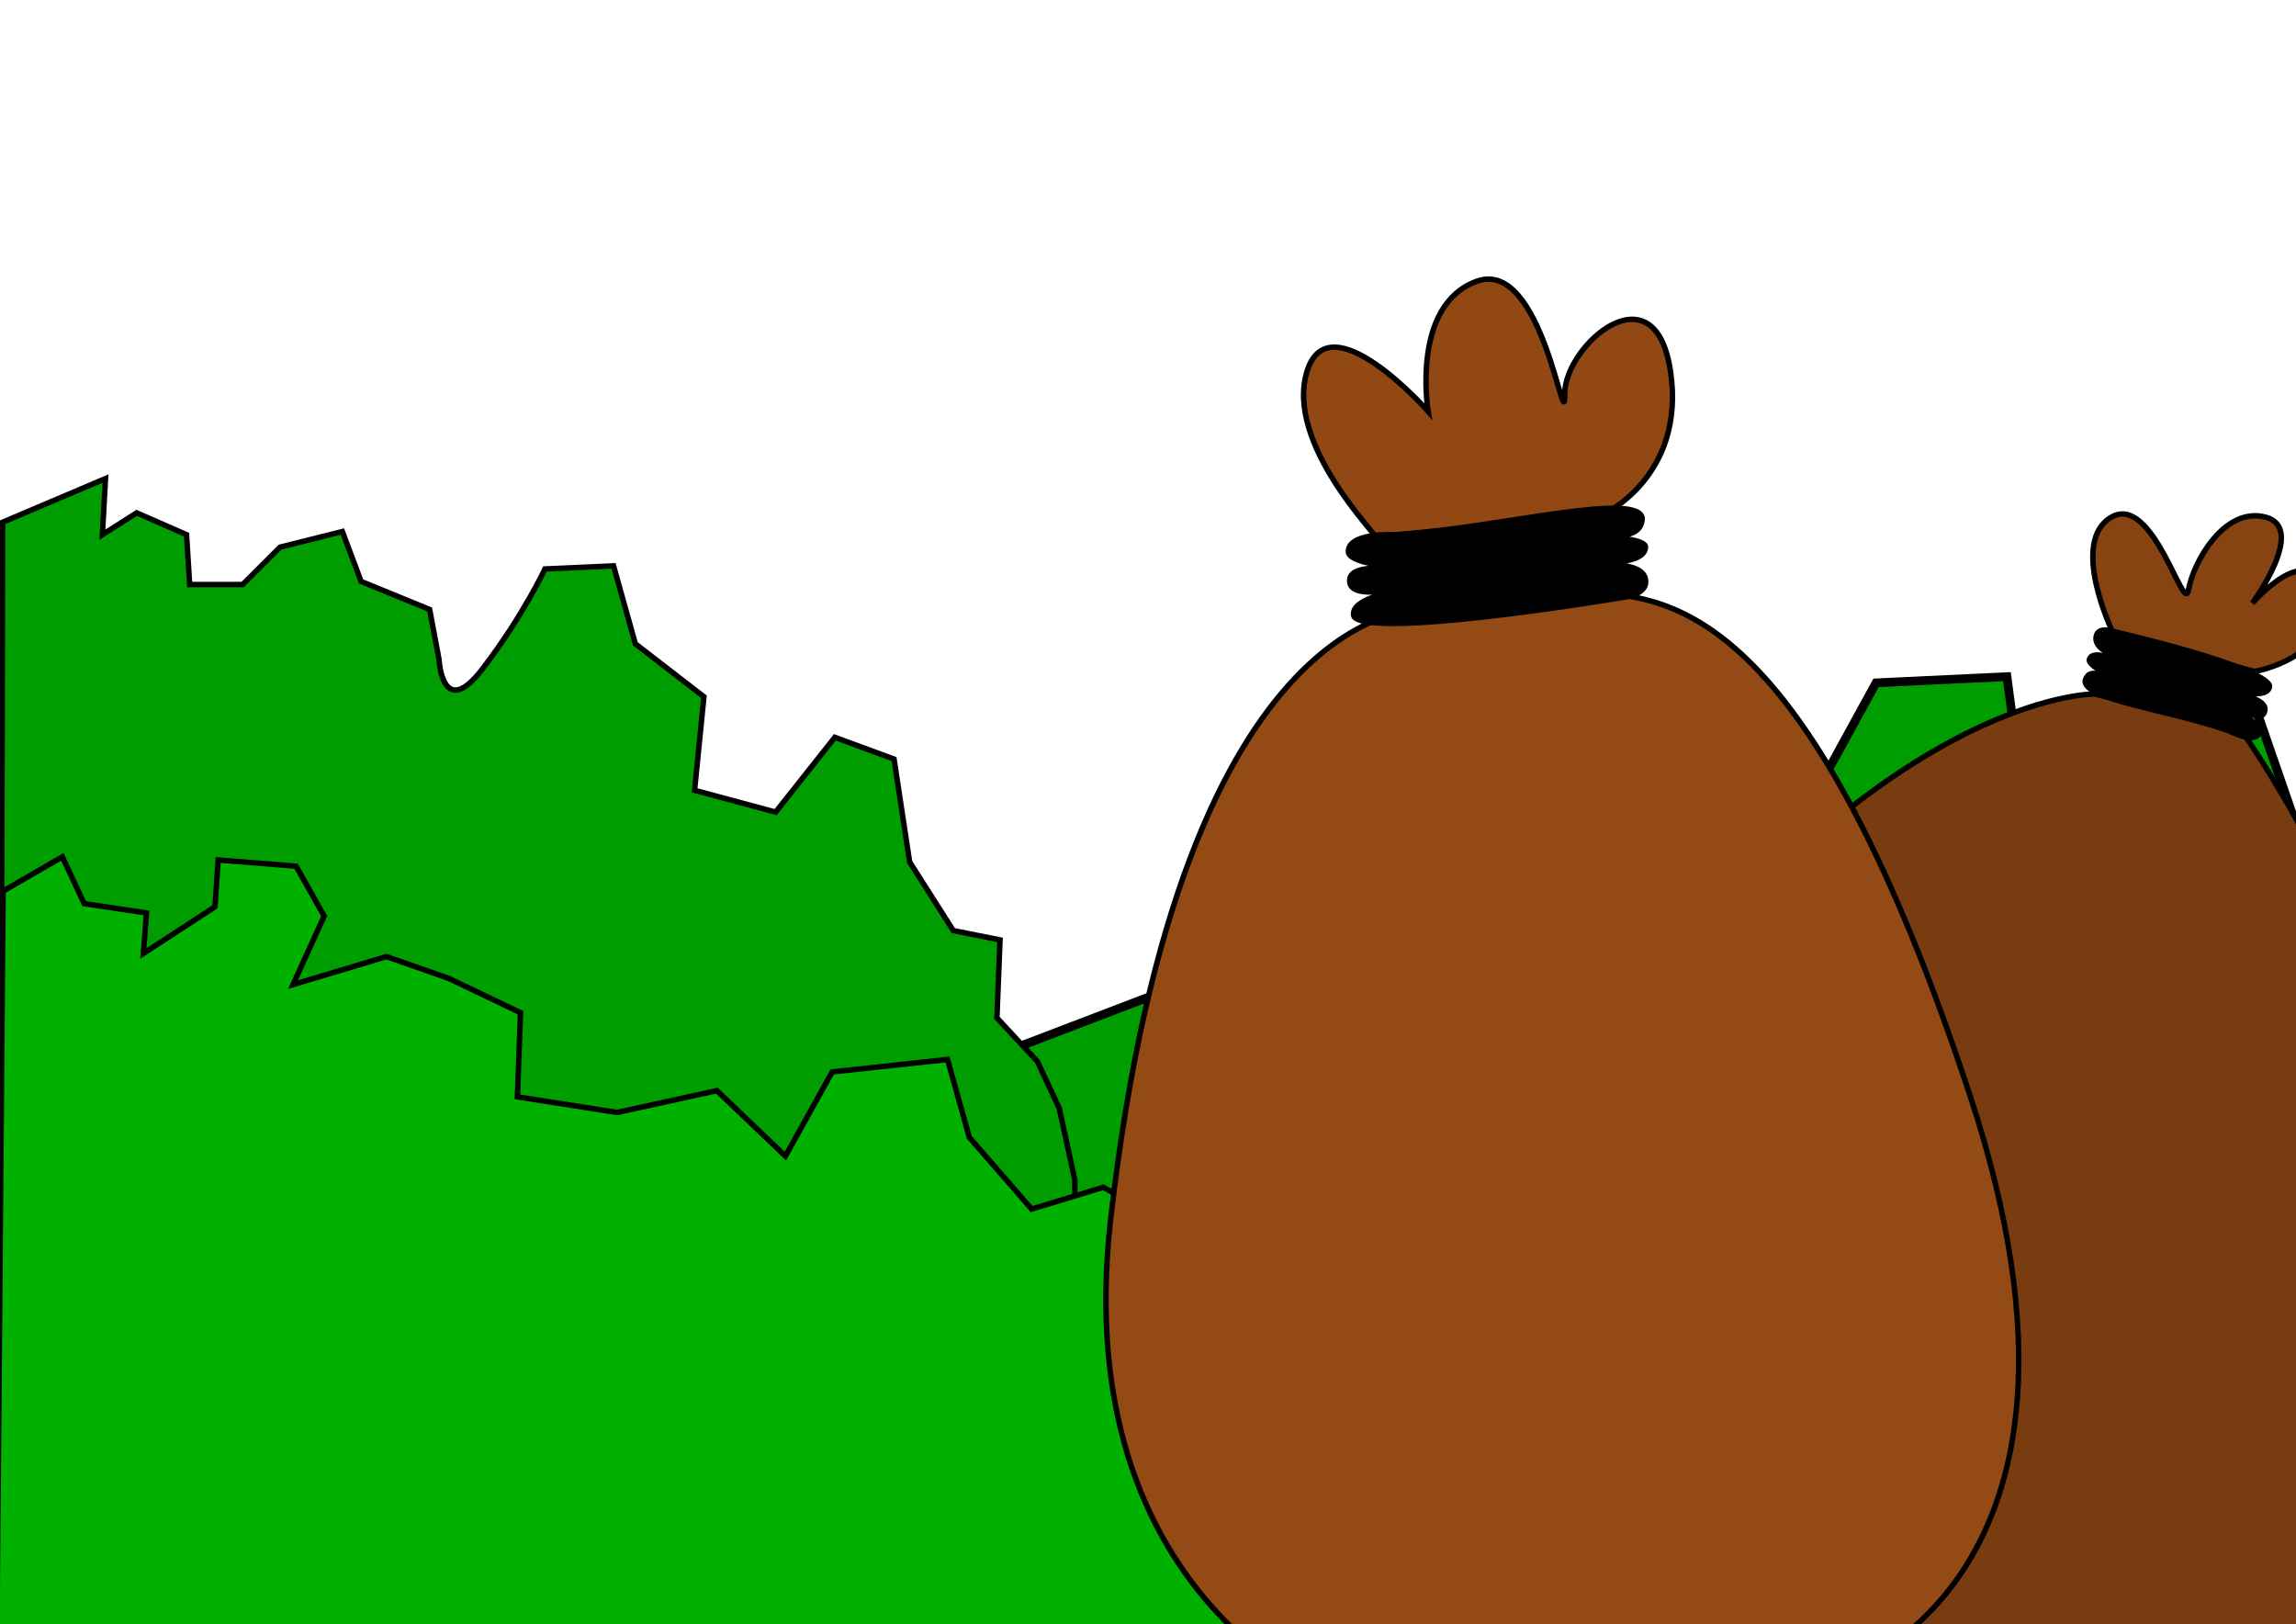
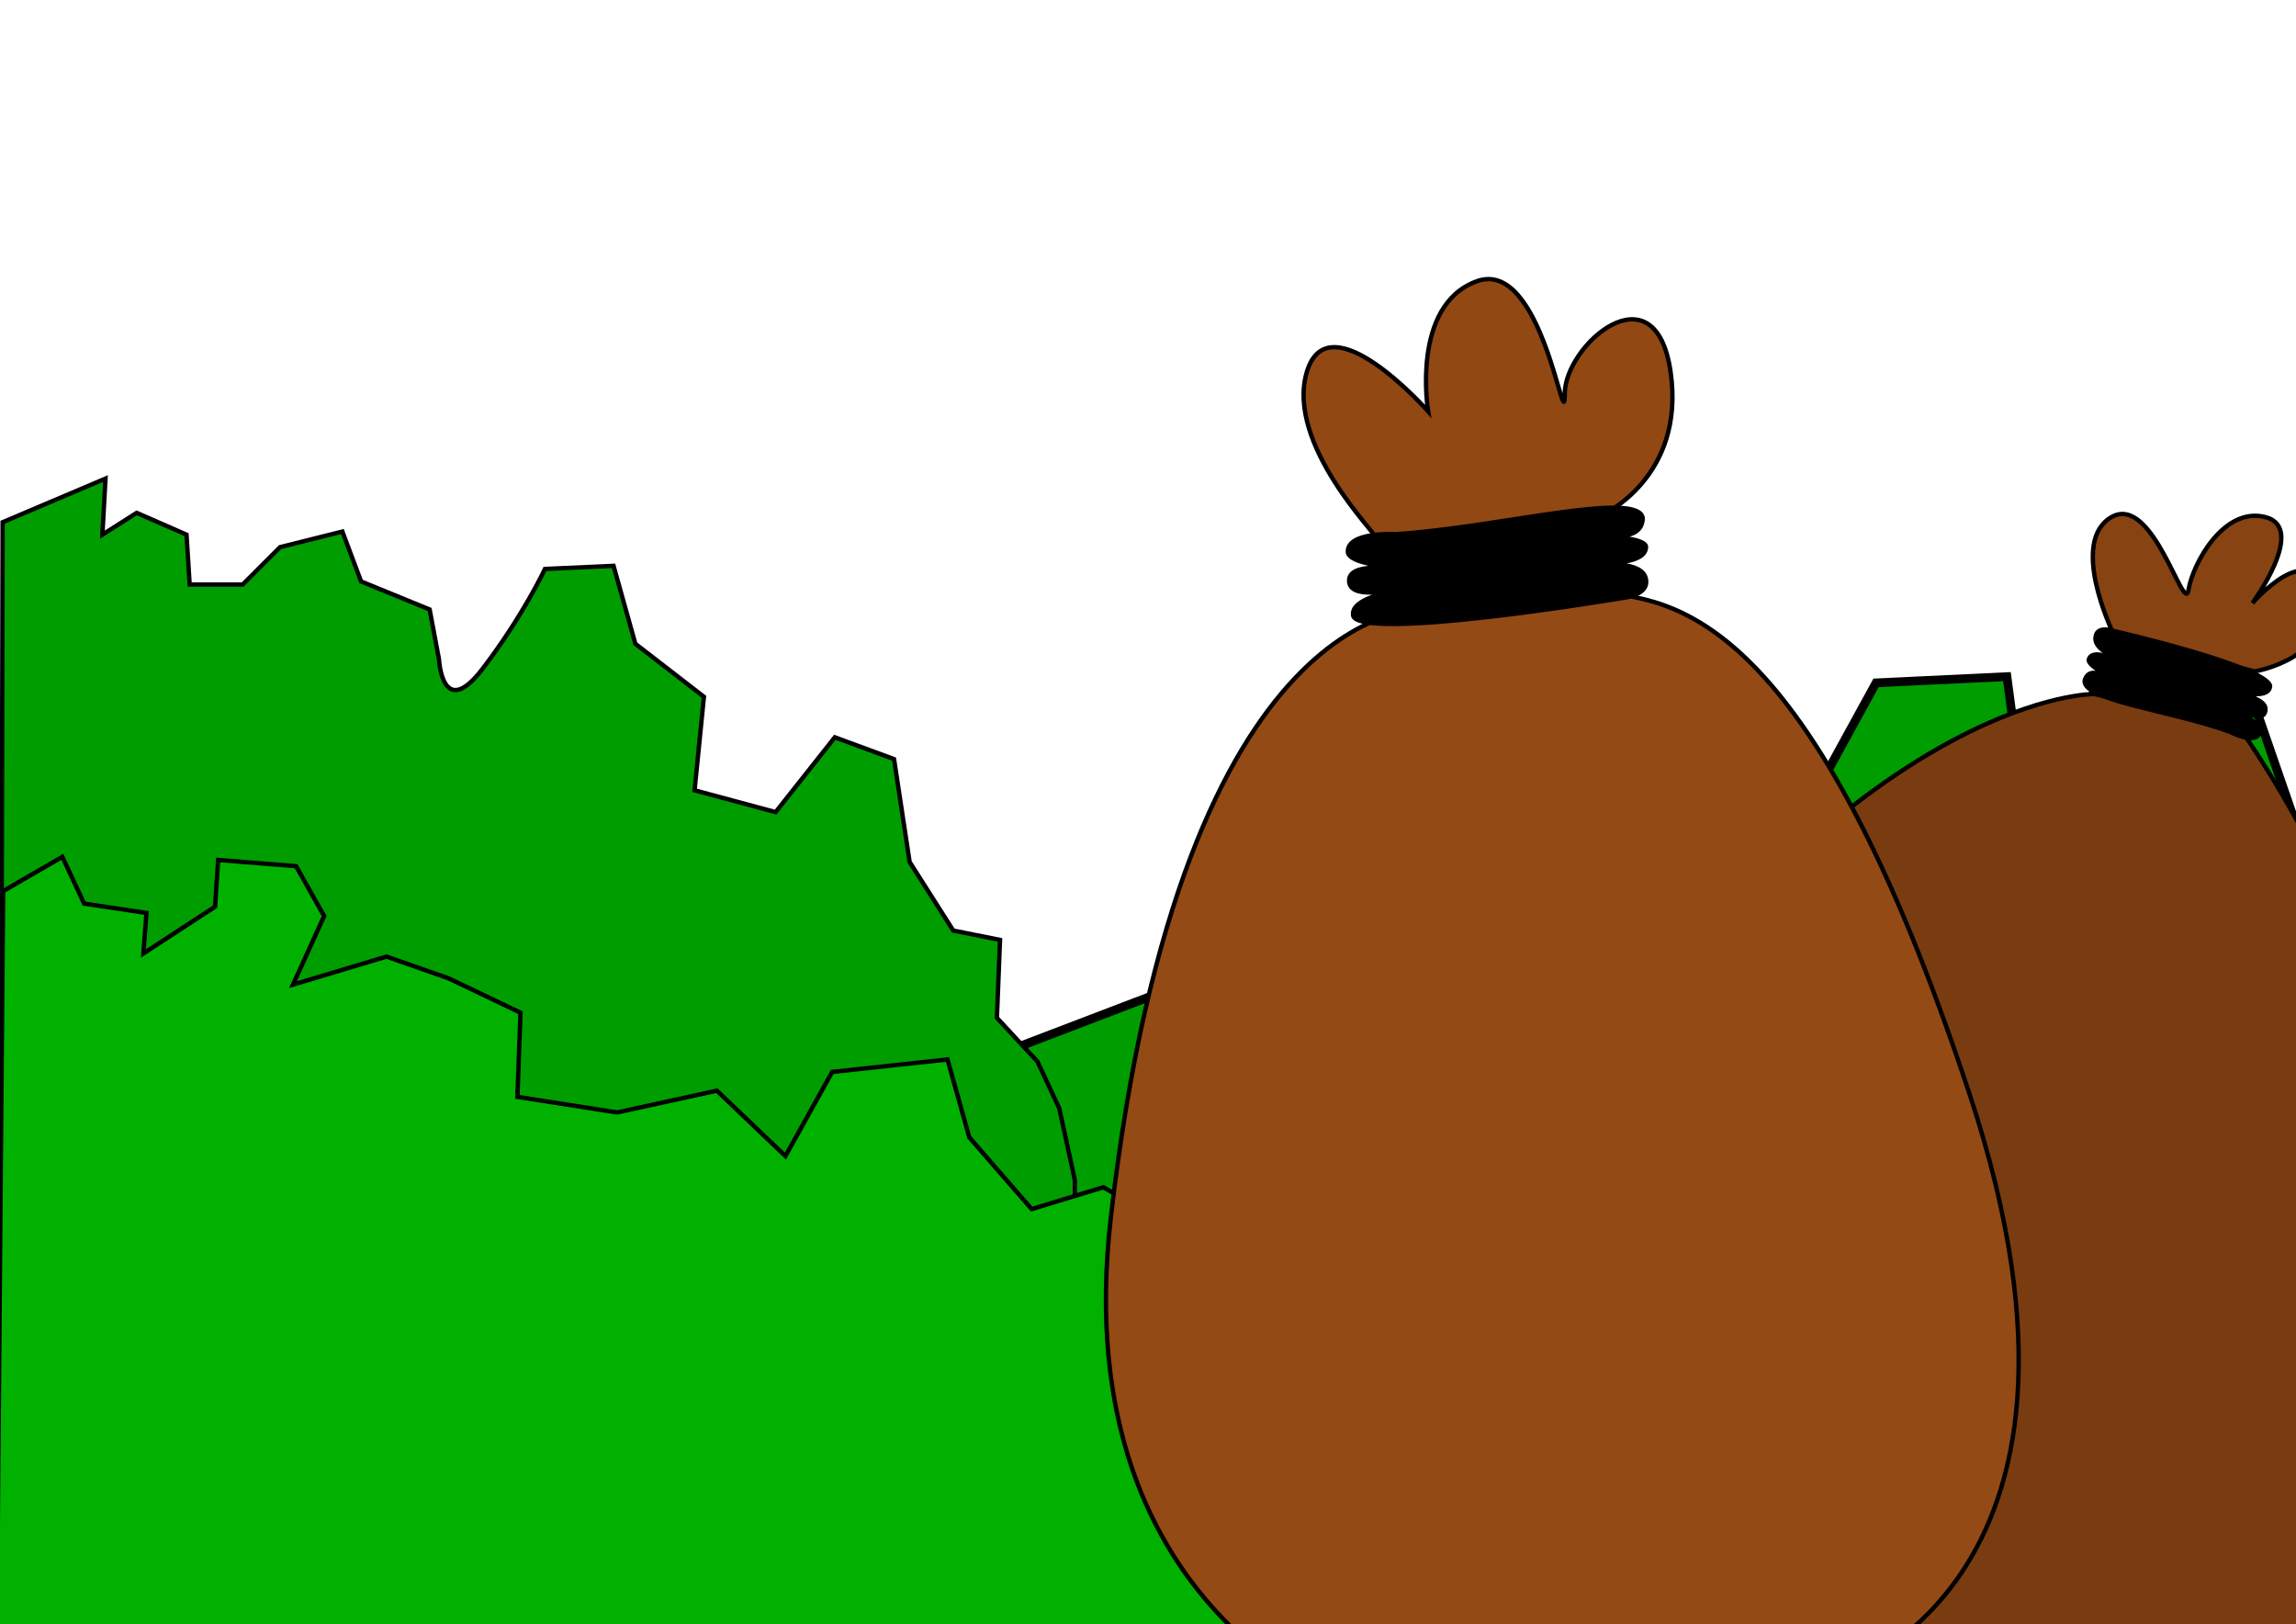
<svg xmlns="http://www.w3.org/2000/svg" width="1052.362" height="744.094" id="svg2419" version="1.0" style="display:inline">
  <defs id="defs2421">
    </defs>
  <g id="layer2" style="display:inline" />
  <path style="fill:#009d00;fill-opacity:1;fill-rule:evenodd;stroke:#000000;stroke-width:4;stroke-linecap:butt;stroke-linejoin:miter;stroke-opacity:1;display:inline;stroke-miterlimit:4;stroke-dasharray:none" d="M 5.592,655.793 L 585.592,434.364 L 612.735,461.507 L 642.735,448.65 L 668.449,457.221 L 715.592,434.364 L 712.735,395.793 L 768.449,378.65 L 835.592,357.221 L 859.877,312.936 L 919.877,310.079 L 922.735,331.507 L 955.592,327.221 L 967.02,298.65 L 1014.163,292.936 L 1029.877,312.936 L 1055.592,387.221 L 1054.877,660.079" id="path2434" />
-   <path style="fill:#009d00;fill-opacity:1;fill-rule:evenodd;stroke:#000000;stroke-width:2.5;stroke-linecap:butt;stroke-linejoin:miter;stroke-opacity:1;display:inline;stroke-miterlimit:4;stroke-dasharray:none" d="M 1.214,239.309 L 48.357,219.309 L 46.929,245.023 L 62.643,235.023 L 85.5,245.023 L 86.929,267.88 L 111.214,267.88 L 128.357,250.737 L 156.929,243.594 L 165.5,266.452 L 196.929,279.309 L 201.214,302.166 C 201.214,302.166 202.643,330.737 221.214,306.452 C 239.786,282.166 249.786,260.737 249.786,260.737 L 281.214,259.309 L 291.214,295.023 L 322.643,319.309 L 318.357,362.166 L 355.5,372.166 L 382.643,337.88 L 409.786,347.88 L 416.929,395.023 L 436.929,426.452 L 458.357,430.737 L 456.929,466.452 L 475.5,486.452 L 485.5,507.88 L 492.643,540.737 L 492.643,600.737 L 549.786,672.166 L 582.643,690.737 L 604.071,707.88 L 612.643,723.594 L 609.786,740.737 L 609.071,744.094 L 0,744.094 L 1.214,239.309 z" id="path2432" />
+   <path style="fill:#009d00;fill-opacity:1;fill-rule:evenodd;stroke:#000000;stroke-width:2;stroke-linecap:butt;stroke-linejoin:miter;stroke-opacity:1;display:inline;stroke-miterlimit:4;stroke-dasharray:none" d="M 1.214,239.309 L 48.357,219.309 L 46.929,245.023 L 62.643,235.023 L 85.5,245.023 L 86.929,267.88 L 111.214,267.88 L 128.357,250.737 L 156.929,243.594 L 165.5,266.452 L 196.929,279.309 L 201.214,302.166 C 201.214,302.166 202.643,330.737 221.214,306.452 C 239.786,282.166 249.786,260.737 249.786,260.737 L 281.214,259.309 L 291.214,295.023 L 322.643,319.309 L 318.357,362.166 L 355.5,372.166 L 382.643,337.88 L 409.786,347.88 L 416.929,395.023 L 436.929,426.452 L 458.357,430.737 L 456.929,466.452 L 475.5,486.452 L 485.5,507.88 L 492.643,540.737 L 492.643,600.737 L 549.786,672.166 L 582.643,690.737 L 604.071,707.88 L 612.643,723.594 L 609.786,740.737 L 609.071,744.094 L 0,744.094 L 1.214,239.309 z" id="path2432" />
  <g id="layer1" style="display:inline">
-     <path style="fill:#00b100;fill-opacity:1;fill-rule:evenodd;stroke:#000000;stroke-width:2.5;stroke-linecap:butt;stroke-linejoin:miter;stroke-opacity:1;stroke-miterlimit:4;stroke-dasharray:none" d="M 1.429,408.38 L 28.571,392.666 L 38.571,414.094 L 67.143,418.38 L 65.714,436.952 L 98.571,415.523 L 100,394.094 L 135.714,396.952 L 148.571,419.809 L 134.286,451.237 L 177.143,438.38 L 205.714,448.38 L 238.571,464.094 L 237.143,502.666 L 282.857,509.809 L 328.571,499.809 L 360,529.809 L 381.429,491.237 L 434.286,485.523 L 444.286,521.237 L 472.857,554.094 L 505.714,544.094 L 565.714,578.38 L 560,599.809 L 600,621.237 L 621.429,645.523 L 647.143,629.809 L 684.286,608.38 L 718.571,634.094 L 761.429,644.094 L 782.857,672.666 L 832.857,644.094 L 901.429,588.38 L 944.286,604.094 L 1004.286,606.952 L 1054.286,622.666 L 1055.714,622.666 L 1055.714,744.094 L -1.429,749.809 L 1.429,408.38 z" id="path2429" />
+     <path style="fill:#00b100;fill-opacity:1;fill-rule:evenodd;stroke:#000000;stroke-width:2;stroke-linecap:butt;stroke-linejoin:miter;stroke-opacity:1;stroke-miterlimit:4;stroke-dasharray:none" d="M 1.429,408.38 L 28.571,392.666 L 38.571,414.094 L 67.143,418.38 L 65.714,436.952 L 98.571,415.523 L 100,394.094 L 135.714,396.952 L 148.571,419.809 L 134.286,451.237 L 177.143,438.38 L 205.714,448.38 L 238.571,464.094 L 237.143,502.666 L 282.857,509.809 L 328.571,499.809 L 360,529.809 L 381.429,491.237 L 434.286,485.523 L 444.286,521.237 L 472.857,554.094 L 505.714,544.094 L 565.714,578.38 L 560,599.809 L 600,621.237 L 621.429,645.523 L 647.143,629.809 L 684.286,608.38 L 718.571,634.094 L 761.429,644.094 L 782.857,672.666 L 832.857,644.094 L 901.429,588.38 L 944.286,604.094 L 1004.286,606.952 L 1054.286,622.666 L 1055.714,622.666 L 1055.714,744.094 L -1.429,749.809 L 1.429,408.38 z" id="path2429" />
  </g>
  <g id="layer3" style="display:inline">
    <g id="g3259">
      <g id="g3249">
-         <path style="fill:#793c10;fill-opacity:1;fill-rule:evenodd;stroke:#000000;stroke-width:2.5;stroke-linecap:butt;stroke-linejoin:miter;stroke-opacity:1;stroke-miterlimit:4;stroke-dasharray:none" d="M 723.447,756.848 C 723.447,756.848 607.736,665.204 735.123,490.957 C 862.511,316.709 960.023,318.029 960.023,318.029 L 1027.149,334.508 C 1027.149,334.508 1110.264,450.073 1103.671,553.708 C 1097.079,657.343 1118.557,751.848 985.202,779.673 C 918.75,793.539 726.509,759.485 723.447,756.848 z" id="path3231" />
-         <path style="fill:#874311;fill-opacity:1;fill-rule:evenodd;stroke:#000000;stroke-width:2.5;stroke-linecap:butt;stroke-linejoin:miter;stroke-opacity:1;stroke-miterlimit:4;stroke-dasharray:none" d="M 968.736,290.536 L 1033.386,307.709 C 1033.386,307.709 1069.752,301.648 1064.701,273.363 C 1059.65,245.079 1032.376,276.394 1032.376,276.394 C 1032.376,276.394 1057.63,242.049 1038.437,236.998 C 1019.244,231.947 1005.102,258.211 1003.082,270.333 C 1001.061,282.455 986.919,225.886 967.726,236.998 C 948.533,248.11 967.726,288.516 968.736,290.536 z" id="path3239" />
+         <path style="fill:#793c10;fill-opacity:1;fill-rule:evenodd;stroke:#000000;stroke-width:2;stroke-linecap:butt;stroke-linejoin:miter;stroke-opacity:1;stroke-miterlimit:4;stroke-dasharray:none" d="M 723.447,756.848 C 723.447,756.848 607.736,665.204 735.123,490.957 C 862.511,316.709 960.023,318.029 960.023,318.029 L 1027.149,334.508 C 1027.149,334.508 1110.264,450.073 1103.671,553.708 C 1097.079,657.343 1118.557,751.848 985.202,779.673 C 918.75,793.539 726.509,759.485 723.447,756.848 z" id="path3231" />
+         <path style="fill:#874311;fill-opacity:1;fill-rule:evenodd;stroke:#000000;stroke-width:2;stroke-linecap:butt;stroke-linejoin:miter;stroke-opacity:1;stroke-miterlimit:4;stroke-dasharray:none" d="M 968.736,290.536 L 1033.386,307.709 C 1033.386,307.709 1069.752,301.648 1064.701,273.363 C 1059.65,245.079 1032.376,276.394 1032.376,276.394 C 1032.376,276.394 1057.63,242.049 1038.437,236.998 C 1019.244,231.947 1005.102,258.211 1003.082,270.333 C 1001.061,282.455 986.919,225.886 967.726,236.998 C 948.533,248.11 967.726,288.516 968.736,290.536 z" id="path3239" />
      </g>
      <path id="path3243" d="M 1021.832,335.974 C 1021.832,335.974 1034.458,342.691 1036.431,335.748 C 1037.735,331.146 1024.607,324.501 1024.607,324.501 C 1024.607,324.501 1037.181,333.306 1038.91,326.149 C 1040.501,319.565 1027.674,317.876 1027.674,317.876 C 1027.674,317.876 1040.171,321.263 1041.118,314.745 C 1042.494,305.279 968.503,288.408 968.503,288.408 C 968.503,288.408 960.392,285.632 959.794,292.145 C 959.2,298.601 970.154,301.946 970.154,301.946 C 970.154,301.946 958.642,295.826 956.755,302.056 C 955.699,305.542 967.364,310.893 967.364,310.893 C 967.364,310.893 957.522,303.184 954.86,311.634 C 953.214,321.715 993.595,325.818 1021.832,335.974 z" style="fill:#000000;fill-opacity:1;fill-rule:evenodd;stroke:#000000;stroke-width:0.673px;stroke-linecap:butt;stroke-linejoin:miter;stroke-opacity:1;display:inline" />
    </g>
    <g id="g3253">
      <g id="g3245">
-         <path style="fill:#944a14;fill-opacity:1;fill-rule:evenodd;stroke:#000000;stroke-width:2.5;stroke-linecap:butt;stroke-linejoin:miter;stroke-opacity:1;stroke-miterlimit:4;stroke-dasharray:none" d="M 628.698,786.053 L 837.954,768.402 C 837.954,768.402 978.534,731.088 902.934,501.997 C 829.748,280.221 767.576,273.996 730.085,271.424 L 653.335,279.332 C 653.335,279.332 542.163,270.072 509.118,558.155 C 487.687,744.992 628.698,786.053 628.698,786.053 z" id="path3235" />
-         <path style="fill:#924813;fill-opacity:1;fill-rule:evenodd;stroke:#000000;stroke-width:2.5;stroke-linecap:butt;stroke-linejoin:miter;stroke-opacity:1;stroke-miterlimit:4;stroke-dasharray:none" d="M 630.335,246.089 L 734.381,235.988 C 734.381,235.988 772.767,218.815 765.696,170.328 C 758.625,121.841 717.208,158.206 717.208,180.429 C 717.208,202.653 707.107,117.8 676.802,128.912 C 646.498,140.023 654.579,188.511 654.579,188.511 C 654.579,188.511 609.122,136.993 599.02,170.328 C 588.919,203.663 632.355,246.089 630.335,246.089 z" id="path3237" />
+         <path style="fill:#944a14;fill-opacity:1;fill-rule:evenodd;stroke:#000000;stroke-width:2;stroke-linecap:butt;stroke-linejoin:miter;stroke-opacity:1;stroke-miterlimit:4;stroke-dasharray:none" d="M 628.698,786.053 L 837.954,768.402 C 837.954,768.402 978.534,731.088 902.934,501.997 C 829.748,280.221 767.576,273.996 730.085,271.424 L 653.335,279.332 C 653.335,279.332 542.163,270.072 509.118,558.155 C 487.687,744.992 628.698,786.053 628.698,786.053 z" id="path3235" />
+         <path style="fill:#924813;fill-opacity:1;fill-rule:evenodd;stroke:#000000;stroke-width:2;stroke-linecap:butt;stroke-linejoin:miter;stroke-opacity:1;stroke-miterlimit:4;stroke-dasharray:none" d="M 630.335,246.089 L 734.381,235.988 C 734.381,235.988 772.767,218.815 765.696,170.328 C 758.625,121.841 717.208,158.206 717.208,180.429 C 717.208,202.653 707.107,117.8 676.802,128.912 C 646.498,140.023 654.579,188.511 654.579,188.511 C 654.579,188.511 609.122,136.993 599.02,170.328 C 588.919,203.663 632.355,246.089 630.335,246.089 z" id="path3237" />
      </g>
      <path id="path3241" d="M 639.56,244.304 C 639.56,244.304 617.115,242.906 617.275,252.854 C 617.387,259.445 640.57,260.466 640.57,260.466 C 640.57,260.466 617.245,256.384 617.877,266.466 C 618.458,275.741 638.907,270.629 638.907,270.629 C 638.907,270.629 618.186,273.395 619.724,282.22 C 621.958,295.039 743.176,274.619 743.176,274.619 C 743.176,274.619 756.89,273.558 754.819,264.936 C 752.765,256.388 734.432,258.334 734.432,258.334 C 734.432,258.334 754.895,259.601 754.931,250.61 C 754.95,245.579 734.605,245.375 734.605,245.375 C 734.605,245.375 753.236,249.61 753.441,237.355 C 751.339,223.602 687.527,241.238 639.56,244.304 z" style="fill:#000000;fill-opacity:1;fill-rule:evenodd;stroke:#000000;stroke-width:1px;stroke-linecap:butt;stroke-linejoin:miter;stroke-opacity:1" />
    </g>
  </g>
</svg>
